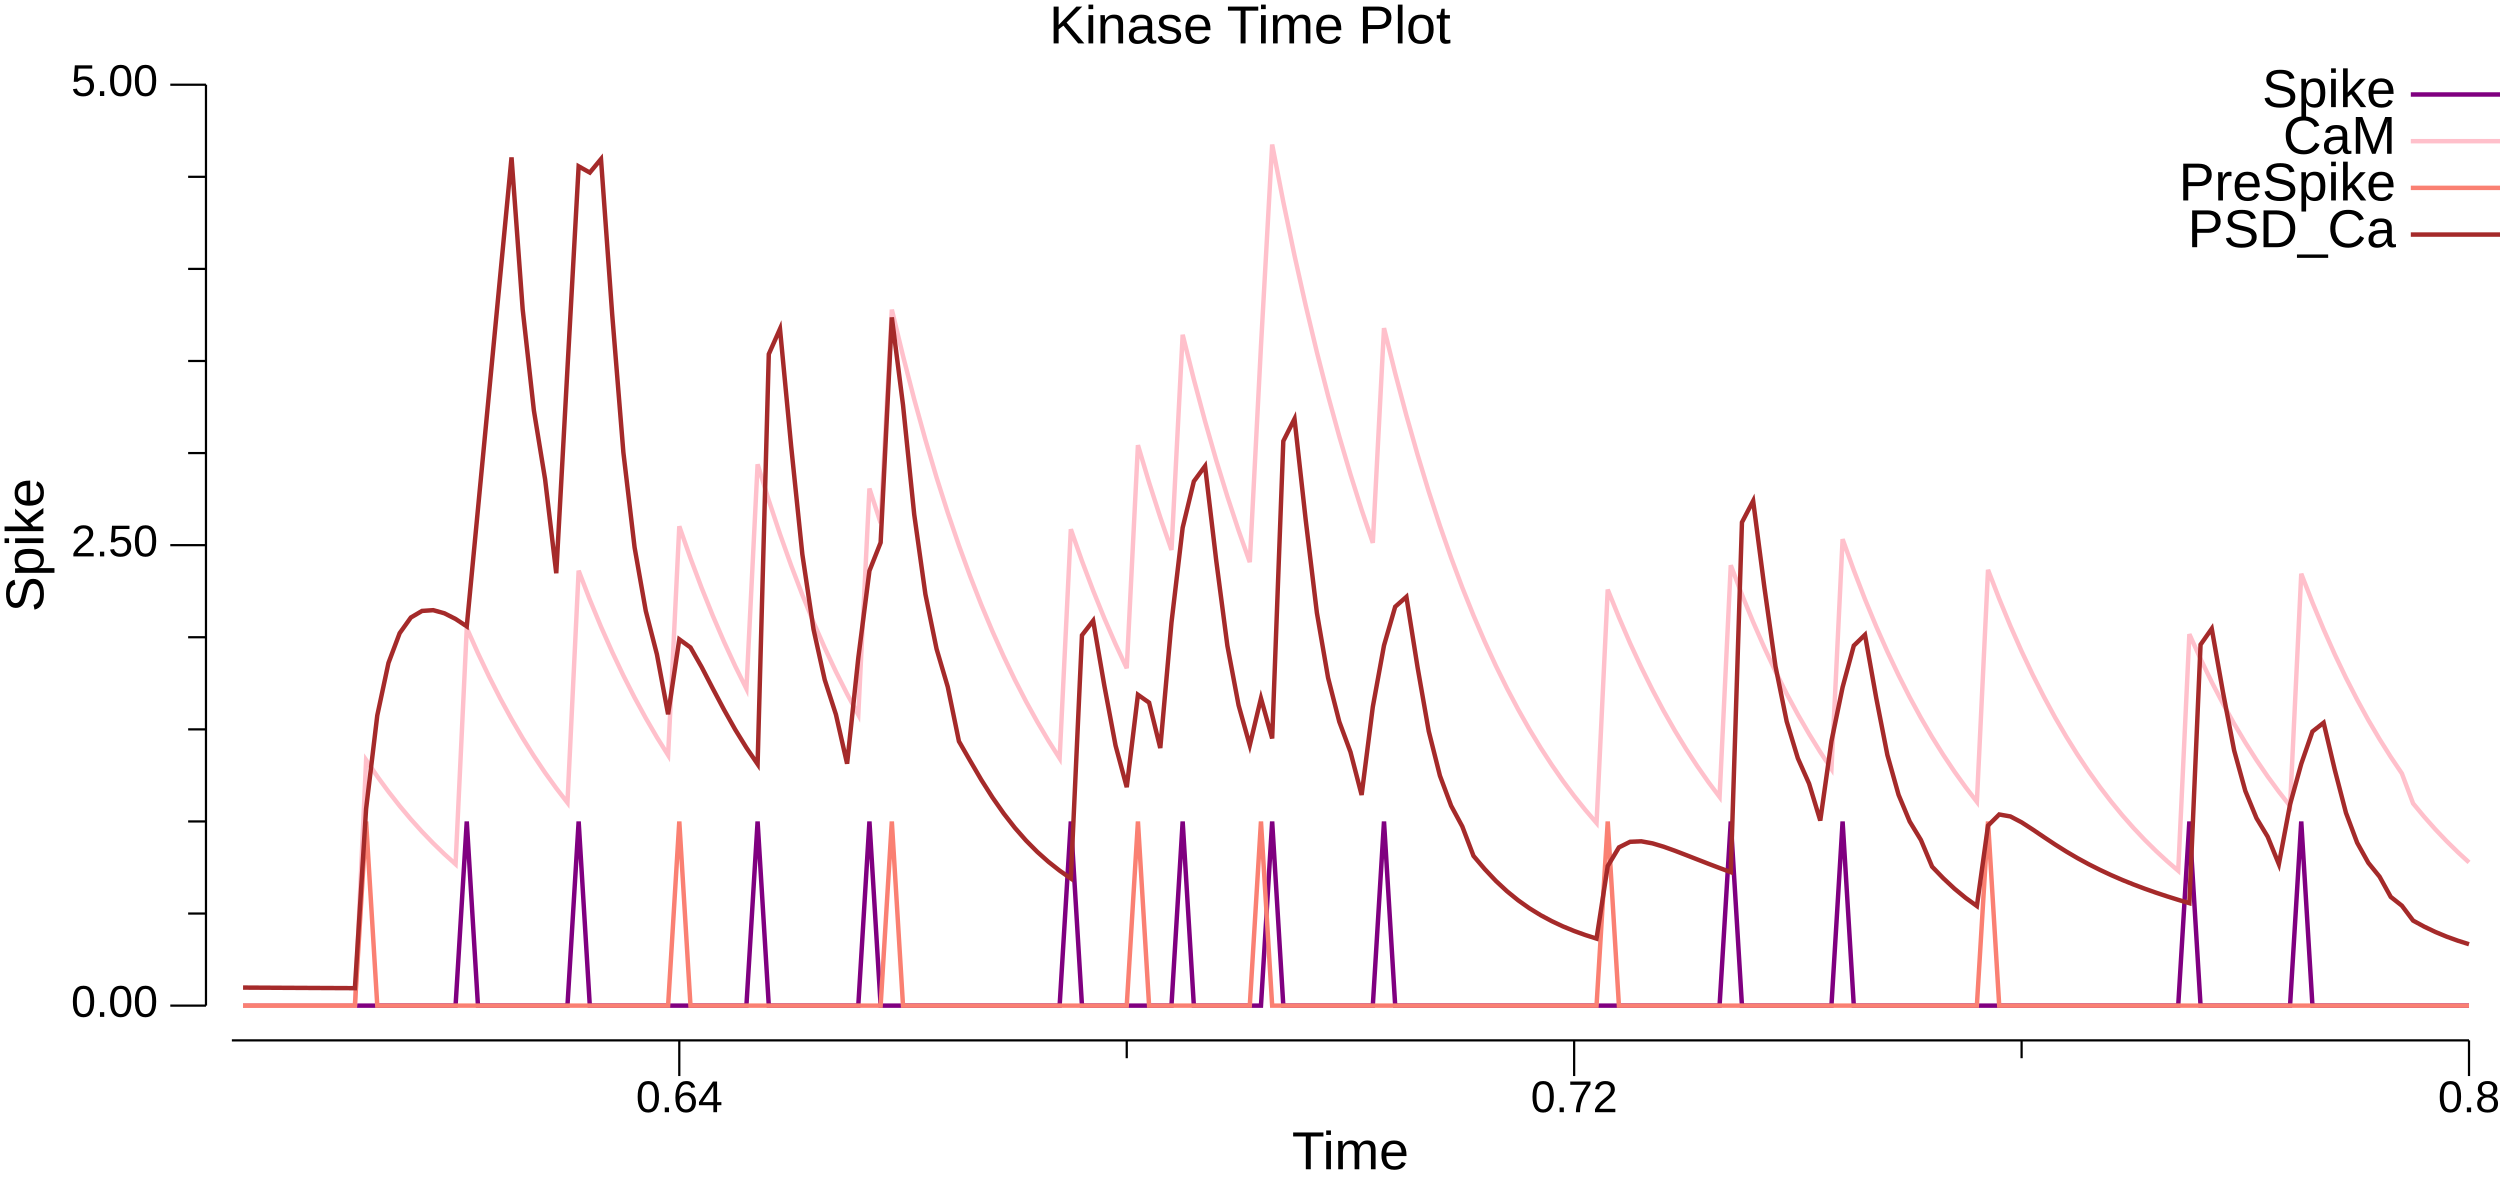
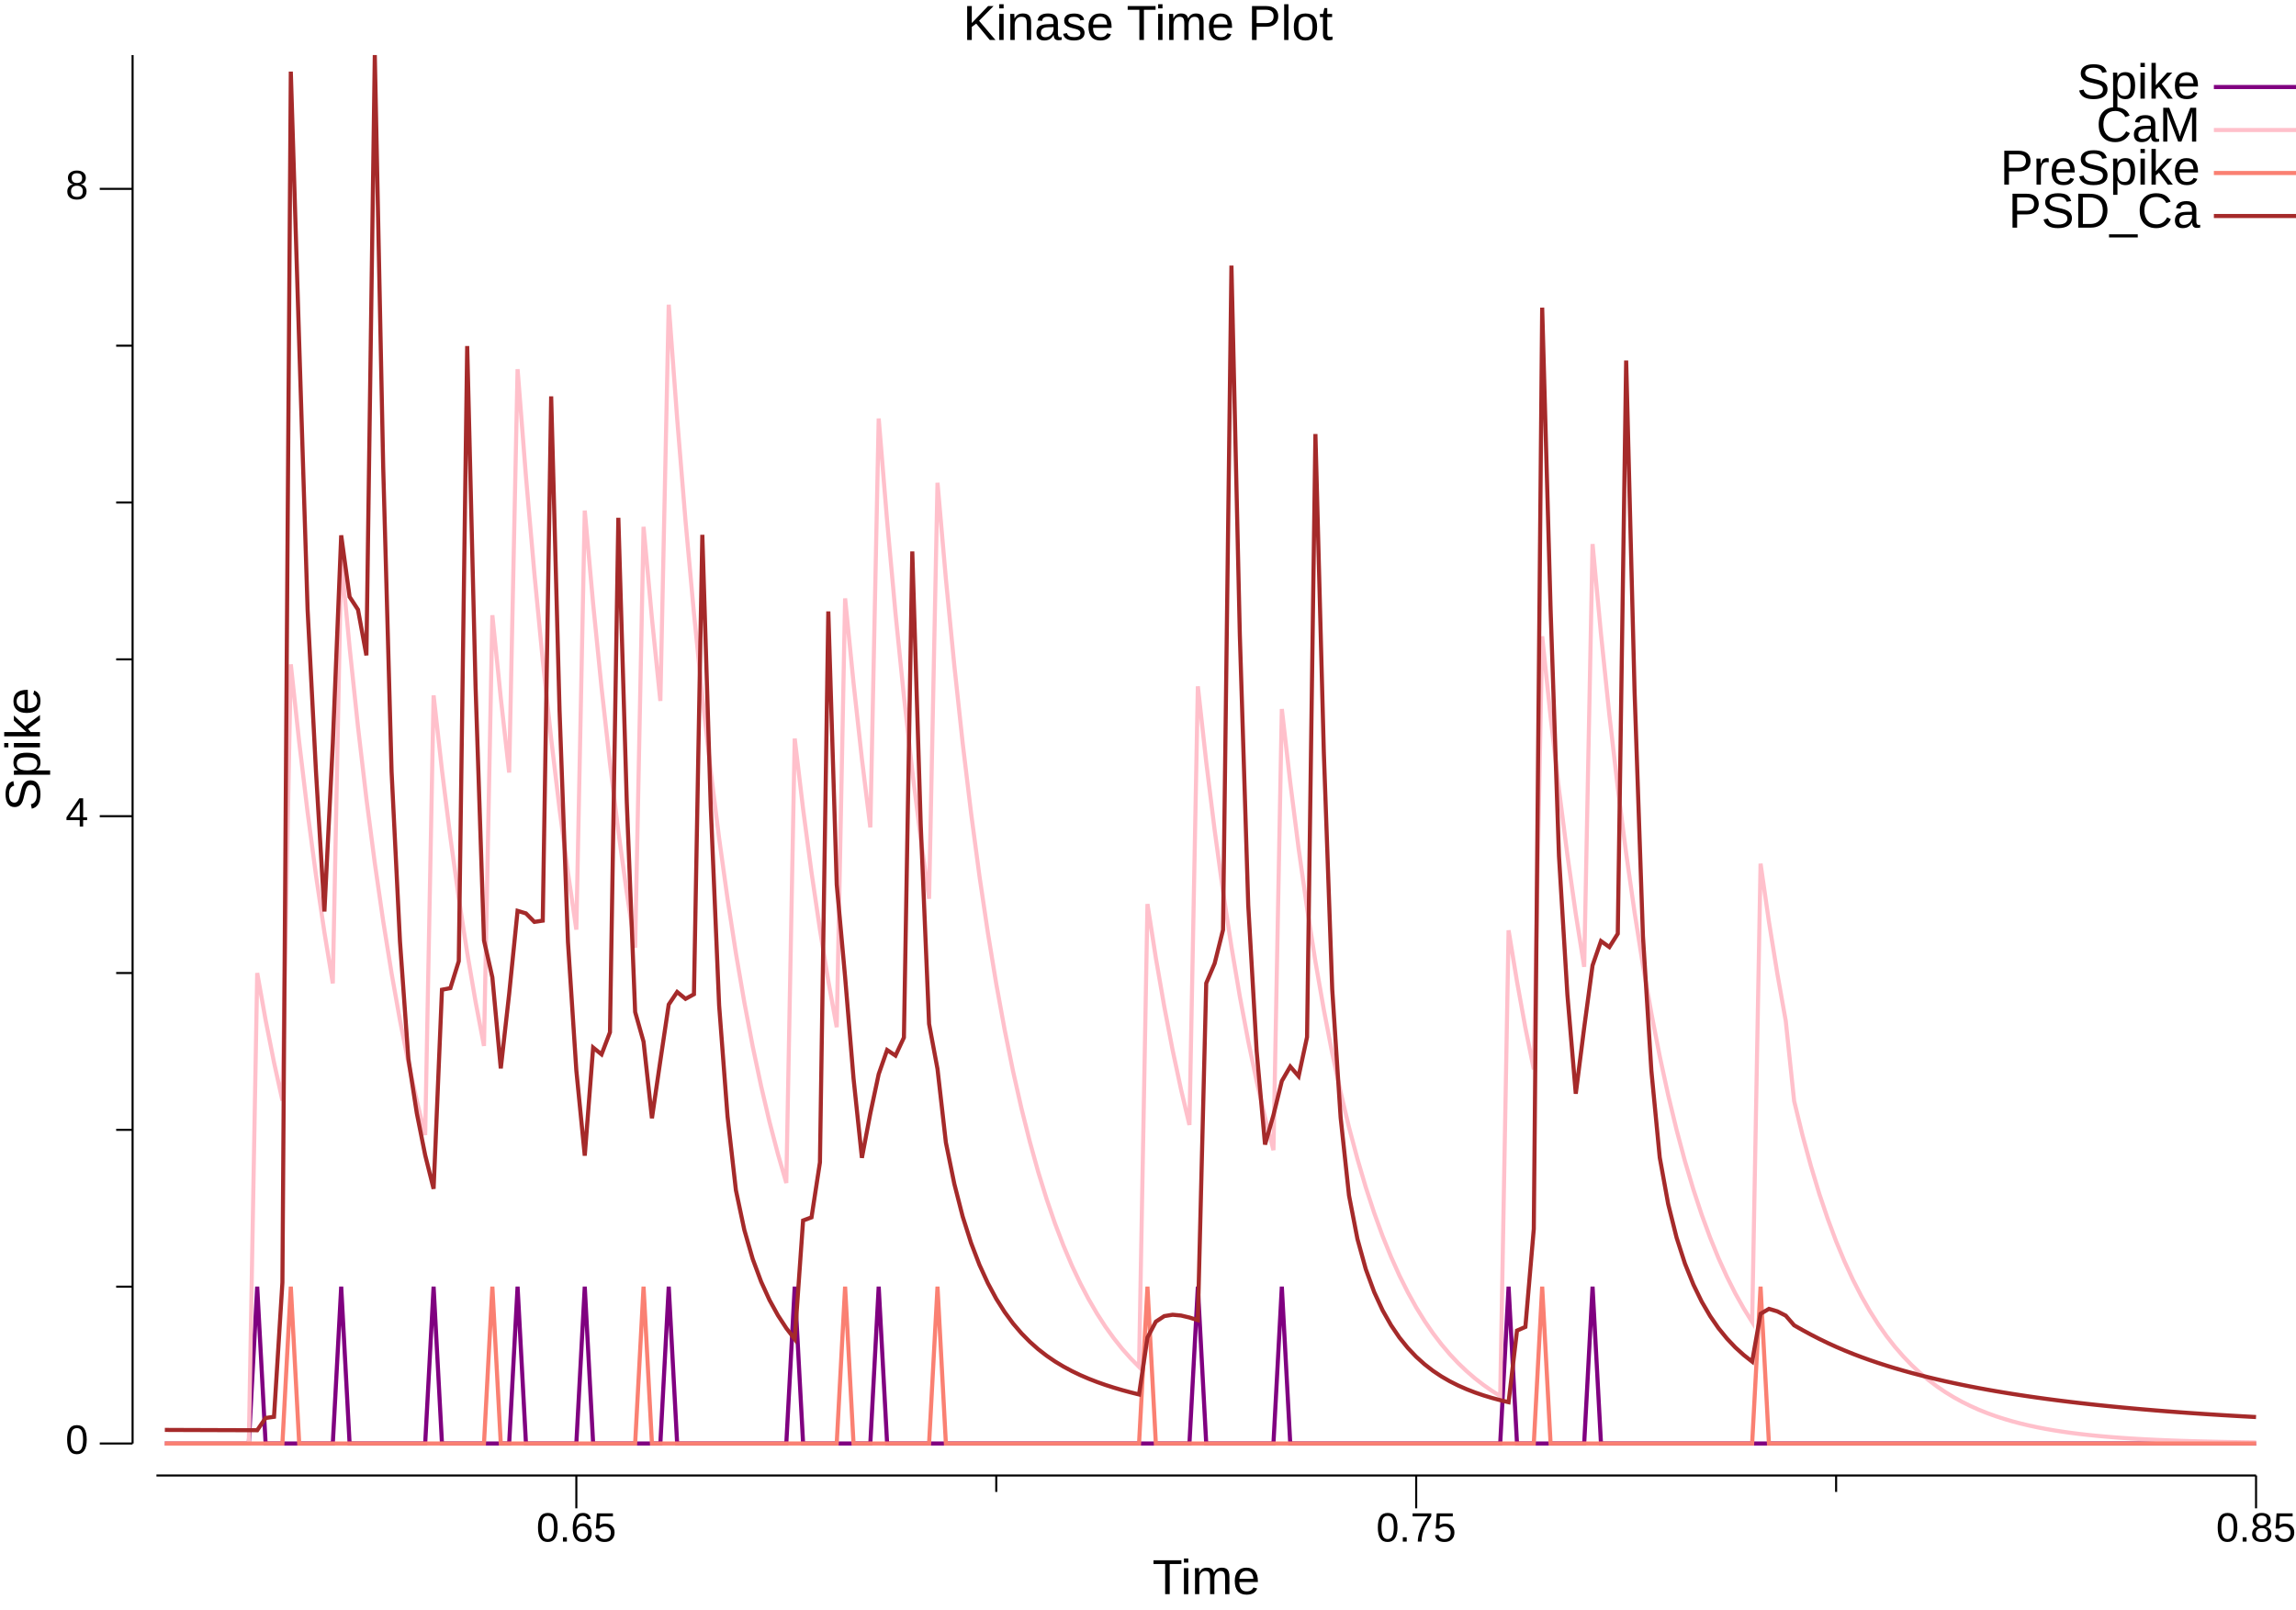
- <svg xmlns="http://www.w3.org/2000/svg" width="560.62pt" height="265.88pt" viewBox="0 0 560.62 265.88">
-   <g transform="scale(1, -1) translate(0, -265.88)">
-     <text x="235.29" y="-256.15" transform="scale(1, -1)" style="font-family:Liberation Sans;font-variant:normal;font-weight:normal;font-style:normal;font-size:12px">Kinase Time Plot</text>
-     <text x="289.72" y="-3.68" transform="scale(1, -1)" style="font-family:Liberation Sans;font-variant:normal;font-weight:normal;font-style:normal;font-size:12px">Time</text>
-     <text x="142.6" y="-16.473" transform="scale(1, -1)" style="font-family:Liberation Sans;font-variant:normal;font-weight:normal;font-style:normal;font-size:10px">0.64</text>
-     <text x="343.27" y="-16.473" transform="scale(1, -1)" style="font-family:Liberation Sans;font-variant:normal;font-weight:normal;font-style:normal;font-size:10px">0.72</text>
-     <text x="546.72" y="-16.473" transform="scale(1, -1)" style="font-family:Liberation Sans;font-variant:normal;font-weight:normal;font-style:normal;font-size:10px">0.8</text>
-     <path d="M152.33,24.578L152.33,32.578" style="fill:none;stroke:#000000;stroke-width:0.5" />
-     <path d="M353,24.578L353,32.578" style="fill:none;stroke:#000000;stroke-width:0.5" />
-     <path d="M553.67,24.578L553.67,32.578" style="fill:none;stroke:#000000;stroke-width:0.5" />
-     <path d="M252.67,28.578L252.67,32.578" style="fill:none;stroke:#000000;stroke-width:0.5" />
-     <path d="M453.34,28.578L453.34,32.578" style="fill:none;stroke:#000000;stroke-width:0.5" />
-     <path d="M51.996,32.578L553.67,32.578" style="fill:none;stroke:#000000;stroke-width:0.5" />
+ <svg xmlns="http://www.w3.org/2000/svg" width="559.12pt" height="391.88pt" viewBox="0 0 559.12 391.88">
+   <g transform="scale(1, -1) translate(0, -391.88)">
+     <text x="234.54" y="-382.15" transform="scale(1, -1)" style="font-family:Liberation Sans;font-variant:normal;font-weight:normal;font-style:normal;font-size:12px">Kinase Time Plot</text>
+     <text x="280.63" y="-3.68" transform="scale(1, -1)" style="font-family:Liberation Sans;font-variant:normal;font-weight:normal;font-style:normal;font-size:12px">Time</text>
+     <text x="130.62" y="-16.473" transform="scale(1, -1)" style="font-family:Liberation Sans;font-variant:normal;font-weight:normal;font-style:normal;font-size:10px">0.65</text>
+     <text x="335.14" y="-16.473" transform="scale(1, -1)" style="font-family:Liberation Sans;font-variant:normal;font-weight:normal;font-style:normal;font-size:10px">0.75</text>
+     <text x="539.66" y="-16.473" transform="scale(1, -1)" style="font-family:Liberation Sans;font-variant:normal;font-weight:normal;font-style:normal;font-size:10px">0.85</text>
+     <path d="M140.35,24.578L140.35,32.578" style="fill:none;stroke:#000000;stroke-width:0.5" />
+     <path d="M344.87,24.578L344.87,32.578" style="fill:none;stroke:#000000;stroke-width:0.5" />
+     <path d="M549.39,24.578L549.39,32.578" style="fill:none;stroke:#000000;stroke-width:0.5" />
+     <path d="M242.61,28.578L242.61,32.578" style="fill:none;stroke:#000000;stroke-width:0.5" />
+     <path d="M447.13,28.578L447.13,32.578" style="fill:none;stroke:#000000;stroke-width:0.5" />
+     <path d="M38.095,32.578L549.39,32.578" style="fill:none;stroke:#000000;stroke-width:0.5" />
    <g transform="rotate(90)">
-       <text x="128.62" y="9.727" transform="scale(1, -1)" style="font-family:Liberation Sans;font-variant:normal;font-weight:normal;font-style:normal;font-size:12px">Spike</text>
+       <text x="194.41" y="9.727" transform="scale(1, -1)" style="font-family:Liberation Sans;font-variant:normal;font-weight:normal;font-style:normal;font-size:12px">Spike</text>
    </g>
-     <text x="15.949" y="-37.852" transform="scale(1, -1)" style="font-family:Liberation Sans;font-variant:normal;font-weight:normal;font-style:normal;font-size:10px">0.00</text>
-     <text x="15.949" y="-141.11" transform="scale(1, -1)" style="font-family:Liberation Sans;font-variant:normal;font-weight:normal;font-style:normal;font-size:10px">2.50</text>
-     <text x="15.949" y="-244.36" transform="scale(1, -1)" style="font-family:Liberation Sans;font-variant:normal;font-weight:normal;font-style:normal;font-size:10px">5.00</text>
-     <path d="M38.19,40.371L46.19,40.371" style="fill:none;stroke:#000000;stroke-width:0.5" />
-     <path d="M38.19,143.63L46.19,143.63" style="fill:none;stroke:#000000;stroke-width:0.5" />
-     <path d="M38.19,246.88L46.19,246.88" style="fill:none;stroke:#000000;stroke-width:0.5" />
-     <path d="M42.19,61.022L46.19,61.022" style="fill:none;stroke:#000000;stroke-width:0.5" />
-     <path d="M42.19,81.673L46.19,81.673" style="fill:none;stroke:#000000;stroke-width:0.5" />
-     <path d="M42.19,102.32L46.19,102.32" style="fill:none;stroke:#000000;stroke-width:0.5" />
-     <path d="M42.19,122.98L46.19,122.98" style="fill:none;stroke:#000000;stroke-width:0.5" />
-     <path d="M42.19,164.28L46.19,164.28" style="fill:none;stroke:#000000;stroke-width:0.5" />
-     <path d="M42.19,184.93L46.19,184.93" style="fill:none;stroke:#000000;stroke-width:0.5" />
-     <path d="M42.19,205.58L46.19,205.58" style="fill:none;stroke:#000000;stroke-width:0.5" />
-     <path d="M42.19,226.23L46.19,226.23" style="fill:none;stroke:#000000;stroke-width:0.5" />
-     <path d="M46.19,40.371L46.19,246.88" style="fill:none;stroke:#000000;stroke-width:0.5" />
-     <path d="M54.504,40.371L57.013,40.371L59.521,40.371L62.03,40.371L64.538,40.371L67.046,40.371L69.555,40.371L72.063,40.371L74.572,40.371L77.08,40.371L79.588,40.371L82.097,40.371L84.605,40.371L87.114,40.371L89.622,40.371L92.13,40.371L94.639,40.371L97.147,40.371L99.655,40.371L102.16,40.371L104.67,81.673L107.18,40.371L109.69,40.371L112.2,40.371L114.71,40.371L117.21,40.371L119.72,40.371L122.23,40.371L124.74,40.371L127.25,40.371L129.76,81.673L132.26,40.371L134.77,40.371L137.28,40.371L139.79,40.371L142.3,40.371L144.81,40.371L147.31,40.371L149.82,40.371L152.33,40.371L154.84,40.371L157.35,40.371L159.86,40.371L162.37,40.371L164.87,40.371L167.38,40.371L169.89,81.673L172.4,40.371L174.91,40.371L177.42,40.371L179.92,40.371L182.43,40.371L184.94,40.371L187.45,40.371L189.96,40.371L192.47,40.371L194.97,81.673L197.48,40.371L199.99,40.371L202.5,40.371L205.01,40.371L207.52,40.371L210.02,40.371L212.53,40.371L215.04,40.371L217.55,40.371L220.06,40.371L222.57,40.371L225.08,40.371L227.58,40.371L230.09,40.371L232.6,40.371L235.11,40.371L237.62,40.371L240.13,81.673L242.63,40.371L245.14,40.371L247.65,40.371L250.16,40.371L252.67,40.371L255.18,40.371L257.68,40.371L260.19,40.371L262.7,40.371L265.21,81.673L267.72,40.371L270.23,40.371L272.73,40.371L275.24,40.371L277.75,40.371L280.26,40.371L282.77,40.371L285.28,81.673L287.78,40.371L290.29,40.371L292.8,40.371L295.31,40.371L297.82,40.371L300.33,40.371L302.84,40.371L305.34,40.371L307.85,40.371L310.36,81.673L312.87,40.371L315.38,40.371L317.89,40.371L320.39,40.371L322.9,40.371L325.41,40.371L327.92,40.371L330.43,40.371L332.94,40.371L335.44,40.371L337.95,40.371L340.46,40.371L342.97,40.371L345.48,40.371L347.99,40.371L350.49,40.371L353,40.371L355.51,40.371L358.02,40.371L360.53,40.371L363.04,40.371L365.54,40.371L368.05,40.371L370.56,40.371L373.07,40.371L375.58,40.371L378.09,40.371L380.6,40.371L383.1,40.371L385.61,40.371L388.12,81.673L390.63,40.371L393.14,40.371L395.65,40.371L398.15,40.371L400.66,40.371L403.17,40.371L405.68,40.371L408.19,40.371L410.7,40.371L413.2,81.673L415.71,40.371L418.22,40.371L420.73,40.371L423.24,40.371L425.75,40.371L428.25,40.371L430.76,40.371L433.27,40.371L435.78,40.371L438.29,40.371L440.8,40.371L443.31,40.371L445.81,40.371L448.32,40.371L450.83,40.371L453.34,40.371L455.85,40.371L458.36,40.371L460.86,40.371L463.37,40.371L465.88,40.371L468.39,40.371L470.9,40.371L473.41,40.371L475.91,40.371L478.42,40.371L480.93,40.371L483.44,40.371L485.95,40.371L488.46,40.371L490.96,81.673L493.47,40.371L495.98,40.371L498.49,40.371L501,40.371L503.51,40.371L506.01,40.371L508.52,40.371L511.03,40.371L513.54,40.371L516.05,81.673L518.56,40.371L521.07,40.371L523.57,40.371L526.08,40.371L528.59,40.371L531.1,40.371L533.61,40.371L536.12,40.371L538.62,40.371L541.13,40.371L543.64,40.371L546.15,40.371L548.66,40.371L551.17,40.371L553.67,40.371" style="fill:none;stroke:#800080" />
-     <path d="M54.504,40.392L57.013,40.391L59.521,40.389L62.03,40.388L64.538,40.387L67.046,40.386L69.555,40.385L72.063,40.384L74.572,40.383L77.08,40.382L79.588,40.382L82.097,95.451L84.605,91.779L87.114,88.352L89.622,85.153L92.13,82.167L94.639,79.381L97.147,76.78L99.655,74.353L102.16,72.088L104.67,125.04L107.18,119.4L109.69,114.13L112.2,109.21L114.71,104.62L117.21,100.34L119.72,96.342L122.23,92.61L124.74,89.128L127.25,85.877L129.76,137.91L132.26,131.41L134.77,125.34L137.28,119.68L139.79,114.39L142.3,109.45L144.81,104.85L147.31,100.55L149.82,96.539L152.33,147.86L154.84,140.7L157.35,134.01L159.86,127.77L162.37,121.94L164.87,116.5L167.38,111.43L169.89,161.76L172.4,153.67L174.91,146.11L177.42,139.06L179.92,132.49L182.43,126.34L184.94,120.61L187.45,115.26L189.96,110.27L192.47,105.61L194.97,156.33L197.48,148.6L199.99,196.45L202.5,186.05L205.01,176.34L207.52,167.27L210.02,158.81L212.53,150.92L215.04,143.55L217.55,136.67L220.06,130.25L222.57,124.26L225.08,118.66L227.58,113.44L230.09,108.57L232.6,104.03L235.11,99.783L237.62,95.822L240.13,147.2L242.63,140.07L245.14,133.43L247.65,127.22L250.16,121.43L252.67,116.03L255.18,166.05L257.68,157.68L260.19,149.86L262.7,142.56L265.21,190.81L267.72,180.78L270.23,171.42L272.73,162.69L275.24,154.53L277.75,146.92L280.26,139.82L282.77,188.26L285.28,233.47L287.78,220.6L290.29,208.58L292.8,197.37L295.31,186.9L297.82,177.13L300.33,168.01L302.84,159.5L305.34,151.56L307.85,144.15L310.36,192.3L312.87,182.17L315.38,172.72L317.89,163.9L320.39,155.66L322.9,147.97L325.41,140.8L327.92,134.11L330.43,127.86L332.94,122.02L335.44,116.58L337.95,111.5L340.46,106.76L342.97,102.33L345.48,98.202L347.99,94.346L350.49,90.748L353,87.39L355.51,84.255L358.02,81.329L360.53,133.67L363.04,127.45L365.54,121.64L368.05,116.23L370.56,111.17L373.07,106.45L375.58,102.04L378.09,97.932L380.6,94.095L383.1,90.513L385.61,87.17L388.12,139.12L390.63,132.54L393.14,126.39L395.65,120.66L398.15,115.31L400.66,110.31L403.17,105.65L405.68,101.3L408.19,97.234L410.7,93.443L413.2,144.97L415.71,138L418.22,131.49L420.73,125.42L423.24,119.75L425.75,114.46L428.25,109.52L430.76,104.91L433.27,100.6L435.78,96.589L438.29,92.841L440.8,89.343L443.31,86.079L445.81,138.1L448.32,131.59L450.83,125.5L453.34,119.83L455.85,114.53L458.36,109.59L460.86,104.97L463.37,100.67L465.88,96.647L468.39,92.895L470.9,89.394L473.41,86.125L475.91,83.075L478.42,80.228L480.93,77.571L483.44,75.091L485.95,72.776L488.46,70.616L490.96,123.67L493.47,118.12L495.98,112.93L498.49,108.1L501,103.58L503.51,99.367L506.01,95.434L508.52,91.763L511.03,88.337L513.54,85.139L516.05,137.22L518.56,130.77L521.07,124.74L523.57,119.12L526.08,113.87L528.59,108.97L531.1,104.39L533.61,100.13L536.12,96.142L538.62,92.424L541.13,85.715L543.64,82.692L546.15,79.871L548.66,77.237L551.17,74.78L553.67,72.486" style="fill:none;stroke:#FFC0CB" />
-     <path d="M54.504,40.371L57.013,40.371L59.521,40.371L62.03,40.371L64.538,40.371L67.046,40.371L69.555,40.371L72.063,40.371L74.572,40.371L77.08,40.371L79.588,40.371L82.097,81.673L84.605,40.371L87.114,40.371L89.622,40.371L92.13,40.371L94.639,40.371L97.147,40.371L99.655,40.371L102.16,40.371L104.67,40.371L107.18,40.371L109.69,40.371L112.2,40.371L114.71,40.371L117.21,40.371L119.72,40.371L122.23,40.371L124.74,40.371L127.25,40.371L129.76,40.371L132.26,40.371L134.77,40.371L137.28,40.371L139.79,40.371L142.3,40.371L144.81,40.371L147.31,40.371L149.82,40.371L152.33,81.673L154.84,40.371L157.35,40.371L159.86,40.371L162.37,40.371L164.87,40.371L167.38,40.371L169.89,40.371L172.4,40.371L174.91,40.371L177.42,40.371L179.92,40.371L182.43,40.371L184.94,40.371L187.45,40.371L189.96,40.371L192.47,40.371L194.97,40.371L197.48,40.371L199.99,81.673L202.5,40.371L205.01,40.371L207.52,40.371L210.02,40.371L212.53,40.371L215.04,40.371L217.55,40.371L220.06,40.371L222.57,40.371L225.08,40.371L227.58,40.371L230.09,40.371L232.6,40.371L235.11,40.371L237.62,40.371L240.13,40.371L242.63,40.371L245.14,40.371L247.65,40.371L250.16,40.371L252.67,40.371L255.18,81.673L257.68,40.371L260.19,40.371L262.7,40.371L265.21,40.371L267.72,40.371L270.23,40.371L272.73,40.371L275.24,40.371L277.75,40.371L280.26,40.371L282.77,81.673L285.28,40.371L287.78,40.371L290.29,40.371L292.8,40.371L295.31,40.371L297.82,40.371L300.33,40.371L302.84,40.371L305.34,40.371L307.85,40.371L310.36,40.371L312.87,40.371L315.38,40.371L317.89,40.371L320.39,40.371L322.9,40.371L325.41,40.371L327.92,40.371L330.43,40.371L332.94,40.371L335.44,40.371L337.95,40.371L340.46,40.371L342.97,40.371L345.48,40.371L347.99,40.371L350.49,40.371L353,40.371L355.51,40.371L358.02,40.371L360.53,81.673L363.04,40.371L365.54,40.371L368.05,40.371L370.56,40.371L373.07,40.371L375.58,40.371L378.09,40.371L380.6,40.371L383.1,40.371L385.61,40.371L388.12,40.371L390.63,40.371L393.14,40.371L395.65,40.371L398.15,40.371L400.66,40.371L403.17,40.371L405.68,40.371L408.19,40.371L410.7,40.371L413.2,40.371L415.71,40.371L418.22,40.371L420.73,40.371L423.24,40.371L425.75,40.371L428.25,40.371L430.76,40.371L433.27,40.371L435.78,40.371L438.29,40.371L440.8,40.371L443.31,40.371L445.81,81.673L448.32,40.371L450.83,40.371L453.34,40.371L455.85,40.371L458.36,40.371L460.86,40.371L463.37,40.371L465.88,40.371L468.39,40.371L470.9,40.371L473.41,40.371L475.91,40.371L478.42,40.371L480.93,40.371L483.44,40.371L485.95,40.371L488.46,40.371L490.96,40.371L493.47,40.371L495.98,40.371L498.49,40.371L501,40.371L503.51,40.371L506.01,40.371L508.52,40.371L511.03,40.371L513.54,40.371L516.05,40.371L518.56,40.371L521.07,40.371L523.57,40.371L526.08,40.371L528.59,40.371L531.1,40.371L533.61,40.371L536.12,40.371L538.62,40.371L541.13,40.371L543.64,40.371L546.15,40.371L548.66,40.371L551.17,40.371L553.67,40.371" style="fill:none;stroke:#FA8072" />
-     <path d="M54.504,44.42L57.013,44.404L59.521,44.39L62.03,44.375L64.538,44.361L67.046,44.348L69.555,44.335L72.063,44.322L74.572,44.31L77.08,44.298L79.588,44.286L82.097,84.497L84.605,105.45L87.114,117.22L89.622,123.89L92.13,127.4L94.639,128.88L97.147,129.05L99.655,128.35L102.16,127.08L104.67,125.42L114.71,230.59L117.21,196.49L119.72,173.84L122.23,158.44L124.74,137.33L127.25,183.2L129.76,228.58L132.26,227.18L134.77,230.21L137.28,195.4L139.79,164.45L142.3,143.14L144.81,128.9L147.31,119.15L149.82,105.7L152.33,122.51L154.84,120.69L157.35,116.28L159.86,111.44L162.37,106.71L164.87,102.27L167.38,98.207L169.89,94.523L172.4,186.47L174.91,192.13L177.42,165.76L179.92,141.6L182.43,124.76L184.94,113.45L187.45,105.67L189.96,94.618L192.47,118.33L194.97,137.88L197.48,144.21L199.99,194.71L202.5,175.04L205.01,150.51L207.52,132.62L210.02,120.37L212.53,111.86L215.04,99.64L217.55,95.282L220.06,90.993L222.57,87.04L225.08,83.454L227.58,80.242L230.09,77.386L232.6,74.857L235.11,72.62L237.62,70.642L240.13,68.888L242.63,123.43L245.14,126.69L247.65,112.09L250.16,98.696L252.67,89.359L255.18,110.08L257.68,108.32L260.19,98.134L262.7,126.27L265.21,147.55L267.72,157.94L270.23,161.36L272.73,140.23L275.24,121.06L277.75,107.73L280.26,98.76L282.77,109.29L285.28,100.28L287.78,166.96L290.29,171.95L292.8,149.29L295.31,128.45L297.82,113.88L300.33,104.04L302.84,97.249L305.34,87.611L307.85,107.37L310.36,121.14L312.87,129.82L315.38,132.04L317.89,116.22L320.39,101.91L322.9,91.932L325.41,85.197L327.92,80.538L330.43,73.941L332.94,70.991L335.44,68.34L337.95,66.01L340.46,63.974L342.97,62.199L345.48,60.654L347.99,59.309L350.49,58.134L353,57.105L355.51,56.2L358.02,55.4L360.53,71.67L363.04,75.854L365.54,77.108L368.05,77.219L370.56,76.76L373.07,76.006L375.58,75.106L378.09,74.141L380.6,73.159L383.1,72.185L385.61,71.231L388.12,70.305L390.63,148.75L393.14,153.56L395.65,134.24L398.15,116.47L400.66,104.1L403.17,95.824L405.68,90.163L408.19,81.869L410.7,99.681L413.2,111.77L415.71,121.09L418.22,123.53L420.73,109.42L423.24,96.583L425.75,87.65L428.25,81.646L430.76,77.519L433.27,71.532L435.78,68.932L438.29,66.588L440.8,64.521L443.31,62.711L445.81,80.743L448.32,83.236L450.83,82.792L453.34,81.475L455.85,79.851L458.36,78.153L460.86,76.492L463.37,74.916L465.88,73.444L468.39,72.079L470.9,70.815L473.41,69.643L475.91,68.556L478.42,67.544L480.93,66.598L483.44,65.712L485.95,64.879L488.46,64.093L490.96,63.35L493.47,121.32L495.98,124.9L498.49,110.69L501,97.605L503.51,88.507L506.01,82.416L508.52,78.253L511.03,72.092L513.54,85.489L516.05,94.581L518.56,101.84L521.07,103.81L523.57,93.235L526.08,83.597L528.59,76.891L531.1,72.386L533.61,69.294L536.12,64.754L538.62,62.78L541.13,59.442L543.64,58.073L546.15,56.879L548.66,55.838L551.17,54.93L553.67,54.138" style="fill:none;stroke:#A52A2A" />
-     <path d="M540.62,244.69L560.62,244.69" style="fill:none;stroke:#800080" />
-     <text x="507.27" y="-241.86" transform="scale(1, -1)" style="font-family:Liberation Sans;font-variant:normal;font-weight:normal;font-style:normal;font-size:12px">Spike</text>
-     <path d="M540.62,234.22L560.62,234.22" style="fill:none;stroke:#FFC0CB" />
-     <text x="511.96" y="-231.39" transform="scale(1, -1)" style="font-family:Liberation Sans;font-variant:normal;font-weight:normal;font-style:normal;font-size:12px">CaM</text>
-     <path d="M540.62,223.75L560.62,223.75" style="fill:none;stroke:#FA8072" />
-     <text x="488.6" y="-220.92" transform="scale(1, -1)" style="font-family:Liberation Sans;font-variant:normal;font-weight:normal;font-style:normal;font-size:12px">PreSpike</text>
-     <path d="M540.62,213.28L560.62,213.28" style="fill:none;stroke:#A52A2A" />
-     <text x="490.6" y="-210.45" transform="scale(1, -1)" style="font-family:Liberation Sans;font-variant:normal;font-weight:normal;font-style:normal;font-size:12px">PSD_Ca</text>
+     <text x="15.949" y="-37.852" transform="scale(1, -1)" style="font-family:Liberation Sans;font-variant:normal;font-weight:normal;font-style:normal;font-size:10px">0</text>
+     <text x="15.949" y="-190.61" transform="scale(1, -1)" style="font-family:Liberation Sans;font-variant:normal;font-weight:normal;font-style:normal;font-size:10px">4</text>
+     <text x="15.949" y="-343.37" transform="scale(1, -1)" style="font-family:Liberation Sans;font-variant:normal;font-weight:normal;font-style:normal;font-size:10px">8</text>
+     <path d="M24.289,40.371L32.289,40.371" style="fill:none;stroke:#000000;stroke-width:0.5" />
+     <path d="M24.289,193.13L32.289,193.13" style="fill:none;stroke:#000000;stroke-width:0.5" />
+     <path d="M24.289,345.89L32.289,345.89" style="fill:none;stroke:#000000;stroke-width:0.5" />
+     <path d="M28.289,78.561L32.289,78.561" style="fill:none;stroke:#000000;stroke-width:0.5" />
+     <path d="M28.289,116.75L32.289,116.75" style="fill:none;stroke:#000000;stroke-width:0.5" />
+     <path d="M28.289,154.94L32.289,154.94" style="fill:none;stroke:#000000;stroke-width:0.5" />
+     <path d="M28.289,231.32L32.289,231.32" style="fill:none;stroke:#000000;stroke-width:0.5" />
+     <path d="M28.289,269.51L32.289,269.51" style="fill:none;stroke:#000000;stroke-width:0.5" />
+     <path d="M28.289,307.7L32.289,307.7" style="fill:none;stroke:#000000;stroke-width:0.5" />
+     <path d="M32.289,40.371L32.289,378.47" style="fill:none;stroke:#000000;stroke-width:0.5" />
+     <path d="M40.14,40.371L42.185,40.371L44.23,40.371L46.275,40.371L48.321,40.371L50.366,40.371L52.411,40.371L54.456,40.371L56.501,40.371L58.547,40.371L60.592,40.371L62.637,78.561L64.682,40.371L66.727,40.371L68.773,40.371L70.818,40.371L72.863,40.371L74.908,40.371L76.953,40.371L78.999,40.371L81.044,40.371L83.089,78.561L85.134,40.371L87.179,40.371L89.225,40.371L91.27,40.371L93.315,40.371L95.36,40.371L97.405,40.371L99.451,40.371L101.5,40.371L103.54,40.371L105.59,78.561L107.63,40.371L109.68,40.371L111.72,40.371L113.77,40.371L115.81,40.371L117.86,40.371L119.9,40.371L121.95,40.371L123.99,40.371L126.04,78.561L128.08,40.371L130.13,40.371L132.17,40.371L134.22,40.371L136.26,40.371L138.31,40.371L140.35,40.371L142.4,78.561L144.44,40.371L146.49,40.371L148.54,40.371L150.58,40.371L152.63,40.371L154.67,40.371L156.72,40.371L158.76,40.371L160.81,40.371L162.85,78.561L164.9,40.371L166.94,40.371L168.99,40.371L171.03,40.371L173.08,40.371L175.12,40.371L177.17,40.371L179.21,40.371L181.26,40.371L183.3,40.371L185.35,40.371L187.39,40.371L189.44,40.371L191.48,40.371L193.53,78.561L195.57,40.371L197.62,40.371L199.67,40.371L201.71,40.371L203.76,40.371L205.8,40.371L207.85,40.371L209.89,40.371L211.94,40.371L213.98,78.561L216.03,40.371L218.07,40.371L220.12,40.371L222.16,40.371L224.21,40.371L226.25,40.371L228.3,40.371L230.34,40.371L232.39,40.371L234.43,40.371L236.48,40.371L238.52,40.371L240.57,40.371L242.61,40.371L244.66,40.371L246.7,40.371L248.75,40.371L250.8,40.371L252.84,40.371L254.89,40.371L256.93,40.371L258.98,40.371L261.02,40.371L263.07,40.371L265.11,40.371L267.16,40.371L269.2,40.371L271.25,40.371L273.29,40.371L275.34,40.371L277.38,40.371L279.43,40.371L281.47,40.371L283.52,40.371L285.56,40.371L287.61,40.371L289.65,40.371L291.7,78.561L293.74,40.371L295.79,40.371L297.83,40.371L299.88,40.371L301.92,40.371L303.97,40.371L306.02,40.371L308.06,40.371L310.11,40.371L312.15,78.561L314.2,40.371L316.24,40.371L318.29,40.371L320.33,40.371L322.38,40.371L324.42,40.371L326.47,40.371L328.51,40.371L330.56,40.371L332.6,40.371L334.65,40.371L336.69,40.371L338.74,40.371L340.78,40.371L342.83,40.371L344.87,40.371L346.92,40.371L348.96,40.371L351.01,40.371L353.05,40.371L355.1,40.371L357.15,40.371L359.19,40.371L361.24,40.371L363.28,40.371L365.33,40.371L367.37,78.561L369.42,40.371L371.46,40.371L373.51,40.371L375.55,40.371L377.6,40.371L379.64,40.371L381.69,40.371L383.73,40.371L385.78,40.371L387.82,78.561L389.87,40.371L391.91,40.371L393.96,40.371L396,40.371L398.05,40.371L400.09,40.371L402.14,40.371L404.18,40.371L406.23,40.371L408.28,40.371L410.32,40.371L412.37,40.371L414.41,40.371L416.46,40.371L418.5,40.371L420.55,40.371L422.59,40.371L424.64,40.371L426.68,40.371L428.73,40.371L430.77,40.371L432.82,40.371L434.86,40.371L436.91,40.371L438.95,40.371L441,40.371L443.04,40.371L445.09,40.371L447.13,40.371L449.18,40.371L451.22,40.371L453.27,40.371L455.31,40.371L457.36,40.371L459.4,40.371L461.45,40.371L463.5,40.371L465.54,40.371L467.59,40.371L469.63,40.371L471.68,40.371L473.72,40.371L475.77,40.371L477.81,40.371L479.86,40.371L481.9,40.371L483.95,40.371L485.99,40.371L488.04,40.371L490.08,40.371L492.13,40.371L494.17,40.371L496.22,40.371L498.26,40.371L500.31,40.371L502.35,40.371L504.4,40.371L506.44,40.371L508.49,40.371L510.53,40.371L512.58,40.371L514.63,40.371L516.67,40.371L518.72,40.371L520.76,40.371L522.81,40.371L524.85,40.371L526.9,40.371L528.94,40.371L530.99,40.371L533.03,40.371L535.08,40.371L537.12,40.371L539.17,40.371L541.21,40.371L543.26,40.371L545.3,40.371L547.35,40.371L549.39,40.371" style="fill:none;stroke:#800080" />
+     <path d="M40.14,40.371L42.185,40.371L44.23,40.371L46.275,40.371L48.321,40.371L50.366,40.371L52.411,40.371L54.456,40.371L56.501,40.371L58.547,40.371L60.592,40.371L62.637,154.94L64.682,143.48L66.727,133.17L68.773,123.89L70.818,230.11L72.863,211.14L74.908,194.06L76.953,178.69L78.999,164.86L81.044,152.41L83.089,255.78L85.134,234.24L87.179,214.85L89.225,197.4L91.27,181.7L93.315,167.57L95.36,154.85L97.405,143.4L99.451,133.1L101.5,123.82L103.54,115.48L105.59,222.54L107.63,204.32L109.68,187.93L111.72,173.17L113.77,159.89L115.81,147.94L117.86,137.18L119.9,242.07L121.95,221.9L123.99,203.75L126.04,301.98L128.08,275.82L130.13,252.27L132.17,231.08L134.22,212.01L136.26,194.85L138.31,179.4L140.35,165.5L142.4,267.55L144.44,244.84L146.49,224.39L148.54,205.99L150.58,189.43L152.63,174.52L154.67,161.11L156.72,263.6L158.76,241.28L160.81,221.19L162.85,317.68L164.9,289.95L166.94,264.99L168.99,242.53L171.03,222.31L173.08,204.12L175.12,187.74L177.17,173.01L179.21,159.74L181.26,147.8L183.3,137.06L185.35,127.39L187.39,118.69L189.44,110.86L191.48,103.81L193.53,212.04L195.57,194.87L197.62,179.42L199.67,165.51L201.71,153L203.76,141.74L205.8,246.17L207.85,225.59L209.89,207.07L211.94,190.4L213.98,289.97L216.03,265.01L218.07,242.54L220.12,222.33L222.16,204.13L224.21,187.75L226.25,173.02L228.3,274.32L230.34,250.93L232.39,229.87L234.43,210.92L236.48,193.87L238.52,178.52L240.57,164.7L242.61,152.27L244.66,141.08L246.7,131.01L248.75,121.94L250.8,113.79L252.84,106.45L254.89,99.838L256.93,93.891L258.98,88.539L261.02,83.722L263.07,79.387L265.11,75.486L267.16,71.974L269.2,68.814L271.25,65.97L273.29,63.41L275.34,61.106L277.38,59.032L279.43,171.74L281.47,158.6L283.52,146.78L285.56,136.14L287.61,126.56L289.65,117.94L291.7,224.75L293.74,206.32L295.79,189.72L297.83,174.79L299.88,161.34L301.92,149.25L303.97,138.36L306.02,128.56L308.06,119.74L310.11,111.8L312.15,219.23L314.2,201.34L316.24,185.25L318.29,170.76L320.33,157.72L322.38,145.99L324.42,135.42L326.47,125.92L328.51,117.36L330.56,109.67L332.6,102.74L334.65,96.499L336.69,90.886L338.74,85.835L340.78,81.288L342.83,77.197L344.87,73.514L346.92,70.2L348.96,67.217L351.01,64.532L353.05,62.116L355.1,59.942L357.15,57.985L359.19,56.223L361.24,54.638L363.28,53.211L365.33,51.927L367.37,165.34L369.42,152.84L371.46,141.6L373.51,131.47L375.55,236.93L377.6,217.28L379.64,199.59L381.69,183.67L383.73,169.34L385.78,156.44L387.82,259.4L389.87,237.5L391.91,217.79L393.96,200.04L396,184.08L398.05,169.71L400.09,156.77L402.14,145.13L404.18,134.66L406.23,125.23L408.28,116.74L410.32,109.11L412.37,102.23L414.41,96.046L416.46,90.478L418.5,85.468L420.55,80.958L422.59,76.899L424.64,73.246L426.68,69.959L428.73,181.57L430.77,167.45L432.82,154.74L434.86,143.3L436.91,123.75L438.95,115.41L441,107.91L443.04,101.15L445.09,95.074L447.13,89.604L449.18,84.681L451.22,80.25L453.27,76.262L455.31,72.673L457.36,69.443L459.4,66.535L461.45,63.919L463.5,61.564L465.54,59.445L467.59,57.538L469.63,55.821L471.68,54.276L473.72,52.885L475.77,51.634L477.81,50.508L479.86,49.494L481.9,48.582L483.95,47.761L485.99,47.022L488.04,46.357L490.08,45.758L492.13,45.219L494.17,44.735L496.22,44.298L498.26,43.906L500.31,43.552L502.35,43.234L504.4,42.948L506.44,42.69L508.49,42.458L510.53,42.249L512.58,42.062L514.63,41.893L516.67,41.74L518.72,41.603L520.76,41.48L522.81,41.369L524.85,41.269L526.9,41.18L528.94,41.099L530.99,41.026L533.03,40.961L535.08,40.902L537.12,40.849L539.17,40.801L541.21,40.758L543.26,40.719L545.3,40.684L547.35,40.653L549.39,40.625" style="fill:none;stroke:#FFC0CB" />
+     <path d="M40.14,40.371L42.185,40.371L44.23,40.371L46.275,40.371L48.321,40.371L50.366,40.371L52.411,40.371L54.456,40.371L56.501,40.371L58.547,40.371L60.592,40.371L62.637,40.371L64.682,40.371L66.727,40.371L68.773,40.371L70.818,78.561L72.863,40.371L74.908,40.371L76.953,40.371L78.999,40.371L81.044,40.371L83.089,40.371L85.134,40.371L87.179,40.371L89.225,40.371L91.27,40.371L93.315,40.371L95.36,40.371L97.405,40.371L99.451,40.371L101.5,40.371L103.54,40.371L105.59,40.371L107.63,40.371L109.68,40.371L111.72,40.371L113.77,40.371L115.81,40.371L117.86,40.371L119.9,78.561L121.95,40.371L123.99,40.371L126.04,40.371L128.08,40.371L130.13,40.371L132.17,40.371L134.22,40.371L136.26,40.371L138.31,40.371L140.35,40.371L142.4,40.371L144.44,40.371L146.49,40.371L148.54,40.371L150.58,40.371L152.63,40.371L154.67,40.371L156.72,78.561L158.76,40.371L160.81,40.371L162.85,40.371L164.9,40.371L166.94,40.371L168.99,40.371L171.03,40.371L173.08,40.371L175.12,40.371L177.17,40.371L179.21,40.371L181.26,40.371L183.3,40.371L185.35,40.371L187.39,40.371L189.44,40.371L191.48,40.371L193.53,40.371L195.57,40.371L197.62,40.371L199.67,40.371L201.71,40.371L203.76,40.371L205.8,78.561L207.85,40.371L209.89,40.371L211.94,40.371L213.98,40.371L216.03,40.371L218.07,40.371L220.12,40.371L222.16,40.371L224.21,40.371L226.25,40.371L228.3,78.561L230.34,40.371L232.39,40.371L234.43,40.371L236.48,40.371L238.52,40.371L240.57,40.371L242.61,40.371L244.66,40.371L246.7,40.371L248.75,40.371L250.8,40.371L252.84,40.371L254.89,40.371L256.93,40.371L258.98,40.371L261.02,40.371L263.07,40.371L265.11,40.371L267.16,40.371L269.2,40.371L271.25,40.371L273.29,40.371L275.34,40.371L277.38,40.371L279.43,78.561L281.47,40.371L283.52,40.371L285.56,40.371L287.61,40.371L289.65,40.371L291.7,40.371L293.74,40.371L295.79,40.371L297.83,40.371L299.88,40.371L301.92,40.371L303.97,40.371L306.02,40.371L308.06,40.371L310.11,40.371L312.15,40.371L314.2,40.371L316.24,40.371L318.29,40.371L320.33,40.371L322.38,40.371L324.42,40.371L326.47,40.371L328.51,40.371L330.56,40.371L332.6,40.371L334.65,40.371L336.69,40.371L338.74,40.371L340.78,40.371L342.83,40.371L344.87,40.371L346.92,40.371L348.96,40.371L351.01,40.371L353.05,40.371L355.1,40.371L357.15,40.371L359.19,40.371L361.24,40.371L363.28,40.371L365.33,40.371L367.37,40.371L369.42,40.371L371.46,40.371L373.51,40.371L375.55,78.561L377.6,40.371L379.64,40.371L381.69,40.371L383.73,40.371L385.78,40.371L387.82,40.371L389.87,40.371L391.91,40.371L393.96,40.371L396,40.371L398.05,40.371L400.09,40.371L402.14,40.371L404.18,40.371L406.23,40.371L408.28,40.371L410.32,40.371L412.37,40.371L414.41,40.371L416.46,40.371L418.5,40.371L420.55,40.371L422.59,40.371L424.64,40.371L426.68,40.371L428.73,78.561L430.77,40.371L432.82,40.371L434.86,40.371L436.91,40.371L438.95,40.371L441,40.371L443.04,40.371L445.09,40.371L447.13,40.371L449.18,40.371L451.22,40.371L453.27,40.371L455.31,40.371L457.36,40.371L459.4,40.371L461.45,40.371L463.5,40.371L465.54,40.371L467.59,40.371L469.63,40.371L471.68,40.371L473.72,40.371L475.77,40.371L477.81,40.371L479.86,40.371L481.9,40.371L483.95,40.371L485.99,40.371L488.04,40.371L490.08,40.371L492.13,40.371L494.17,40.371L496.22,40.371L498.26,40.371L500.31,40.371L502.35,40.371L504.4,40.371L506.44,40.371L508.49,40.371L510.53,40.371L512.58,40.371L514.63,40.371L516.67,40.371L518.72,40.371L520.76,40.371L522.81,40.371L524.85,40.371L526.9,40.371L528.94,40.371L530.99,40.371L533.03,40.371L535.08,40.371L537.12,40.371L539.17,40.371L541.21,40.371L543.26,40.371L545.3,40.371L547.35,40.371L549.39,40.371" style="fill:none;stroke:#FA8072" />
+     <path d="M40.14,43.679L42.185,43.67L44.23,43.662L46.275,43.654L48.321,43.647L50.366,43.639L52.411,43.632L54.456,43.625L56.501,43.618L58.547,43.612L60.592,43.606L62.637,43.6L64.682,46.583L66.727,46.869L68.773,79.589L70.818,374.44L72.863,308.19L74.908,243.38L76.953,203.88L78.999,169.91L81.044,210.82L83.089,261.52L85.134,246.54L87.179,243.42L89.225,232.29L91.27,378.47L93.315,278.18L95.36,203.95L97.405,162.59L99.451,134.05L101.5,120.8L103.54,110.59L105.59,102.39L107.63,150.87L109.68,151.27L111.72,157.83L113.77,307.62L115.81,224.62L117.86,162.87L119.9,153.87L121.95,131.71L123.99,149.85L126.04,170.07L128.08,169.46L130.13,167.39L132.17,167.69L134.22,295.36L136.26,218.88L138.31,162.51L140.35,131.21L142.4,110.46L144.44,136.78L146.49,135.13L148.54,140.51L150.58,265.79L152.63,196.67L154.67,145.45L156.72,138.21L158.76,119.57L160.81,133.6L162.85,147.27L164.9,150.32L166.94,148.65L168.99,149.77L171.03,261.65L173.08,195.47L175.12,147.07L177.17,120L179.21,102.04L181.26,92.371L183.3,85.294L185.35,79.774L187.39,75.297L189.44,71.58L191.48,68.451L193.53,65.792L195.57,94.681L197.62,95.438L199.67,108.83L201.71,242.99L203.76,176.49L205.8,153.97L207.85,129.29L209.89,109.93L211.94,120.74L213.98,130.32L216.03,136.19L218.07,134.83L220.12,139.23L222.16,257.6L224.21,191.14L226.25,142.55L228.3,131.58L230.34,113.67L232.39,103.61L234.43,95.636L236.48,89.193L238.52,83.863L240.57,79.391L242.61,75.602L244.66,72.368L246.7,69.594L248.75,67.2L250.8,65.125L252.84,63.316L254.89,61.732L256.93,60.337L258.98,59.103L261.02,58.005L263.07,57.023L265.11,56.142L267.16,55.346L269.2,54.625L271.25,53.968L273.29,53.367L275.34,52.816L277.38,52.309L279.43,66.183L281.47,70.043L283.52,71.388L285.56,71.724L287.61,71.533L289.65,71.048L291.7,70.399L293.74,152.46L295.79,157.28L297.83,165.45L299.88,327.21L301.92,237.32L303.97,171.46L306.02,135.9L308.06,113.17L310.11,120.35L312.15,128.64L314.2,132.17L316.24,129.8L318.29,139.34L320.33,286.19L322.38,208.59L324.42,151L326.47,119.73L328.51,100.77L330.56,90.185L332.6,82.801L334.65,77.224L336.69,72.801L338.74,69.186L340.78,66.177L342.83,63.642L344.87,61.489L346.92,59.649L348.96,58.068L351.01,56.703L353.05,55.52L355.1,54.489L357.15,53.586L359.19,52.794L361.24,52.094L363.28,51.474L365.33,50.923L367.37,50.43L369.42,67.867L371.46,68.76L373.51,92.641L375.55,316.97L377.6,243.54L379.64,183.42L381.69,149.67L383.73,125.54L385.78,141.65L387.82,156.79L389.87,162.71L391.91,161.26L393.96,164.51L396,304.1L398.05,223.47L400.09,163.9L402.14,131.16L404.18,110.01L406.23,98.703L408.28,90.503L410.32,84.169L412.37,79.08L414.41,74.89L416.46,71.389L418.5,68.432L420.55,65.917L422.59,63.764L424.64,61.911L426.68,60.308L428.73,71.953L430.77,73.156L432.82,72.549L434.86,71.507L436.91,69.149L438.95,67.99L441,66.88L443.04,65.83L445.09,64.839L447.13,63.907L449.18,63.029L451.22,62.203L453.27,61.423L455.31,60.687L457.36,59.99L459.4,59.33L461.45,58.703L463.5,58.108L465.54,57.542L467.59,57.003L469.63,56.489L471.68,55.999L473.72,55.531L475.77,55.084L477.81,54.656L479.86,54.246L481.9,53.854L483.95,53.479L485.99,53.119L488.04,52.773L490.08,52.442L492.13,52.125L494.17,51.82L496.22,51.527L498.26,51.245L500.31,50.975L502.35,50.715L504.4,50.465L506.44,50.225L508.49,49.994L510.53,49.772L512.58,49.558L514.63,49.353L516.67,49.155L518.72,48.964L520.76,48.78L522.81,48.604L524.85,48.433L526.9,48.269L528.94,48.111L530.99,47.959L533.03,47.812L535.08,47.671L537.12,47.534L539.17,47.403L541.21,47.276L543.26,47.154L545.3,47.036L547.35,46.922L549.39,46.813" style="fill:none;stroke:#A52A2A" />
+     <path d="M539.12,370.69L559.12,370.69" style="fill:none;stroke:#800080" />
+     <text x="505.77" y="-367.86" transform="scale(1, -1)" style="font-family:Liberation Sans;font-variant:normal;font-weight:normal;font-style:normal;font-size:12px">Spike</text>
+     <path d="M539.12,360.22L559.12,360.22" style="fill:none;stroke:#FFC0CB" />
+     <text x="510.46" y="-357.39" transform="scale(1, -1)" style="font-family:Liberation Sans;font-variant:normal;font-weight:normal;font-style:normal;font-size:12px">CaM</text>
+     <path d="M539.12,349.75L559.12,349.75" style="fill:none;stroke:#FA8072" />
+     <text x="487.1" y="-346.92" transform="scale(1, -1)" style="font-family:Liberation Sans;font-variant:normal;font-weight:normal;font-style:normal;font-size:12px">PreSpike</text>
+     <path d="M539.12,339.28L559.12,339.28" style="fill:none;stroke:#A52A2A" />
+     <text x="489.1" y="-336.45" transform="scale(1, -1)" style="font-family:Liberation Sans;font-variant:normal;font-weight:normal;font-style:normal;font-size:12px">PSD_Ca</text>
  </g>
</svg>
